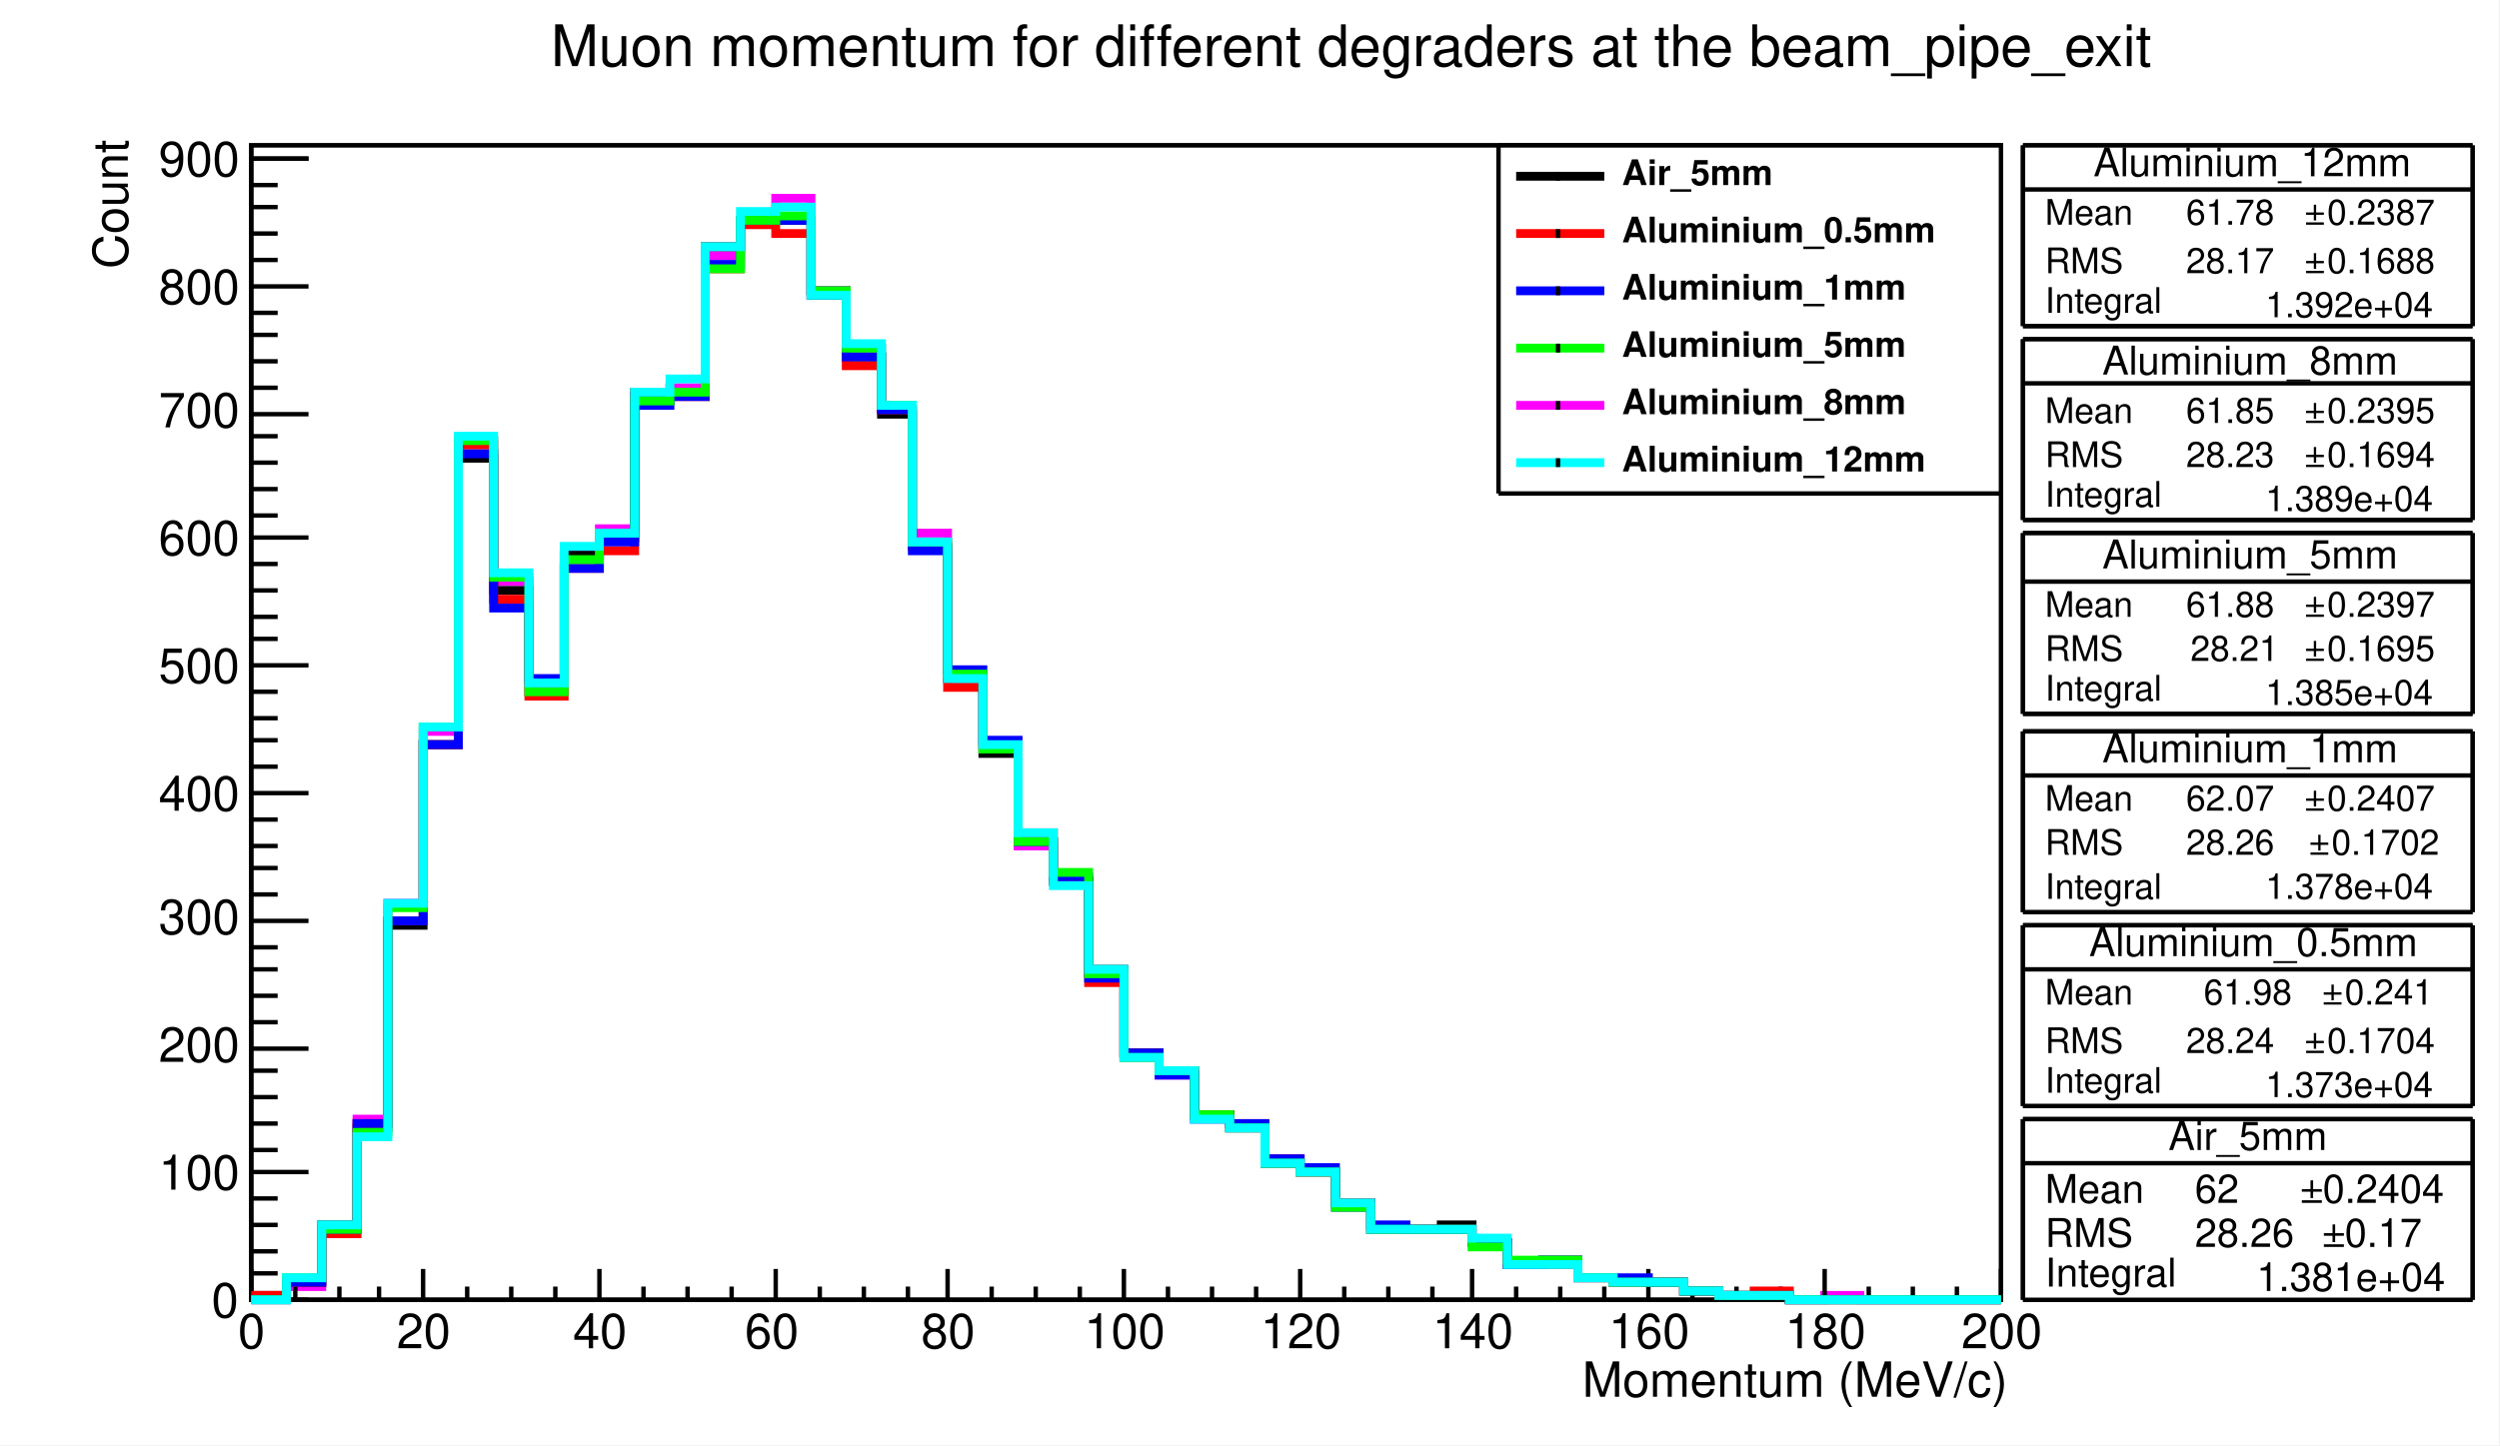
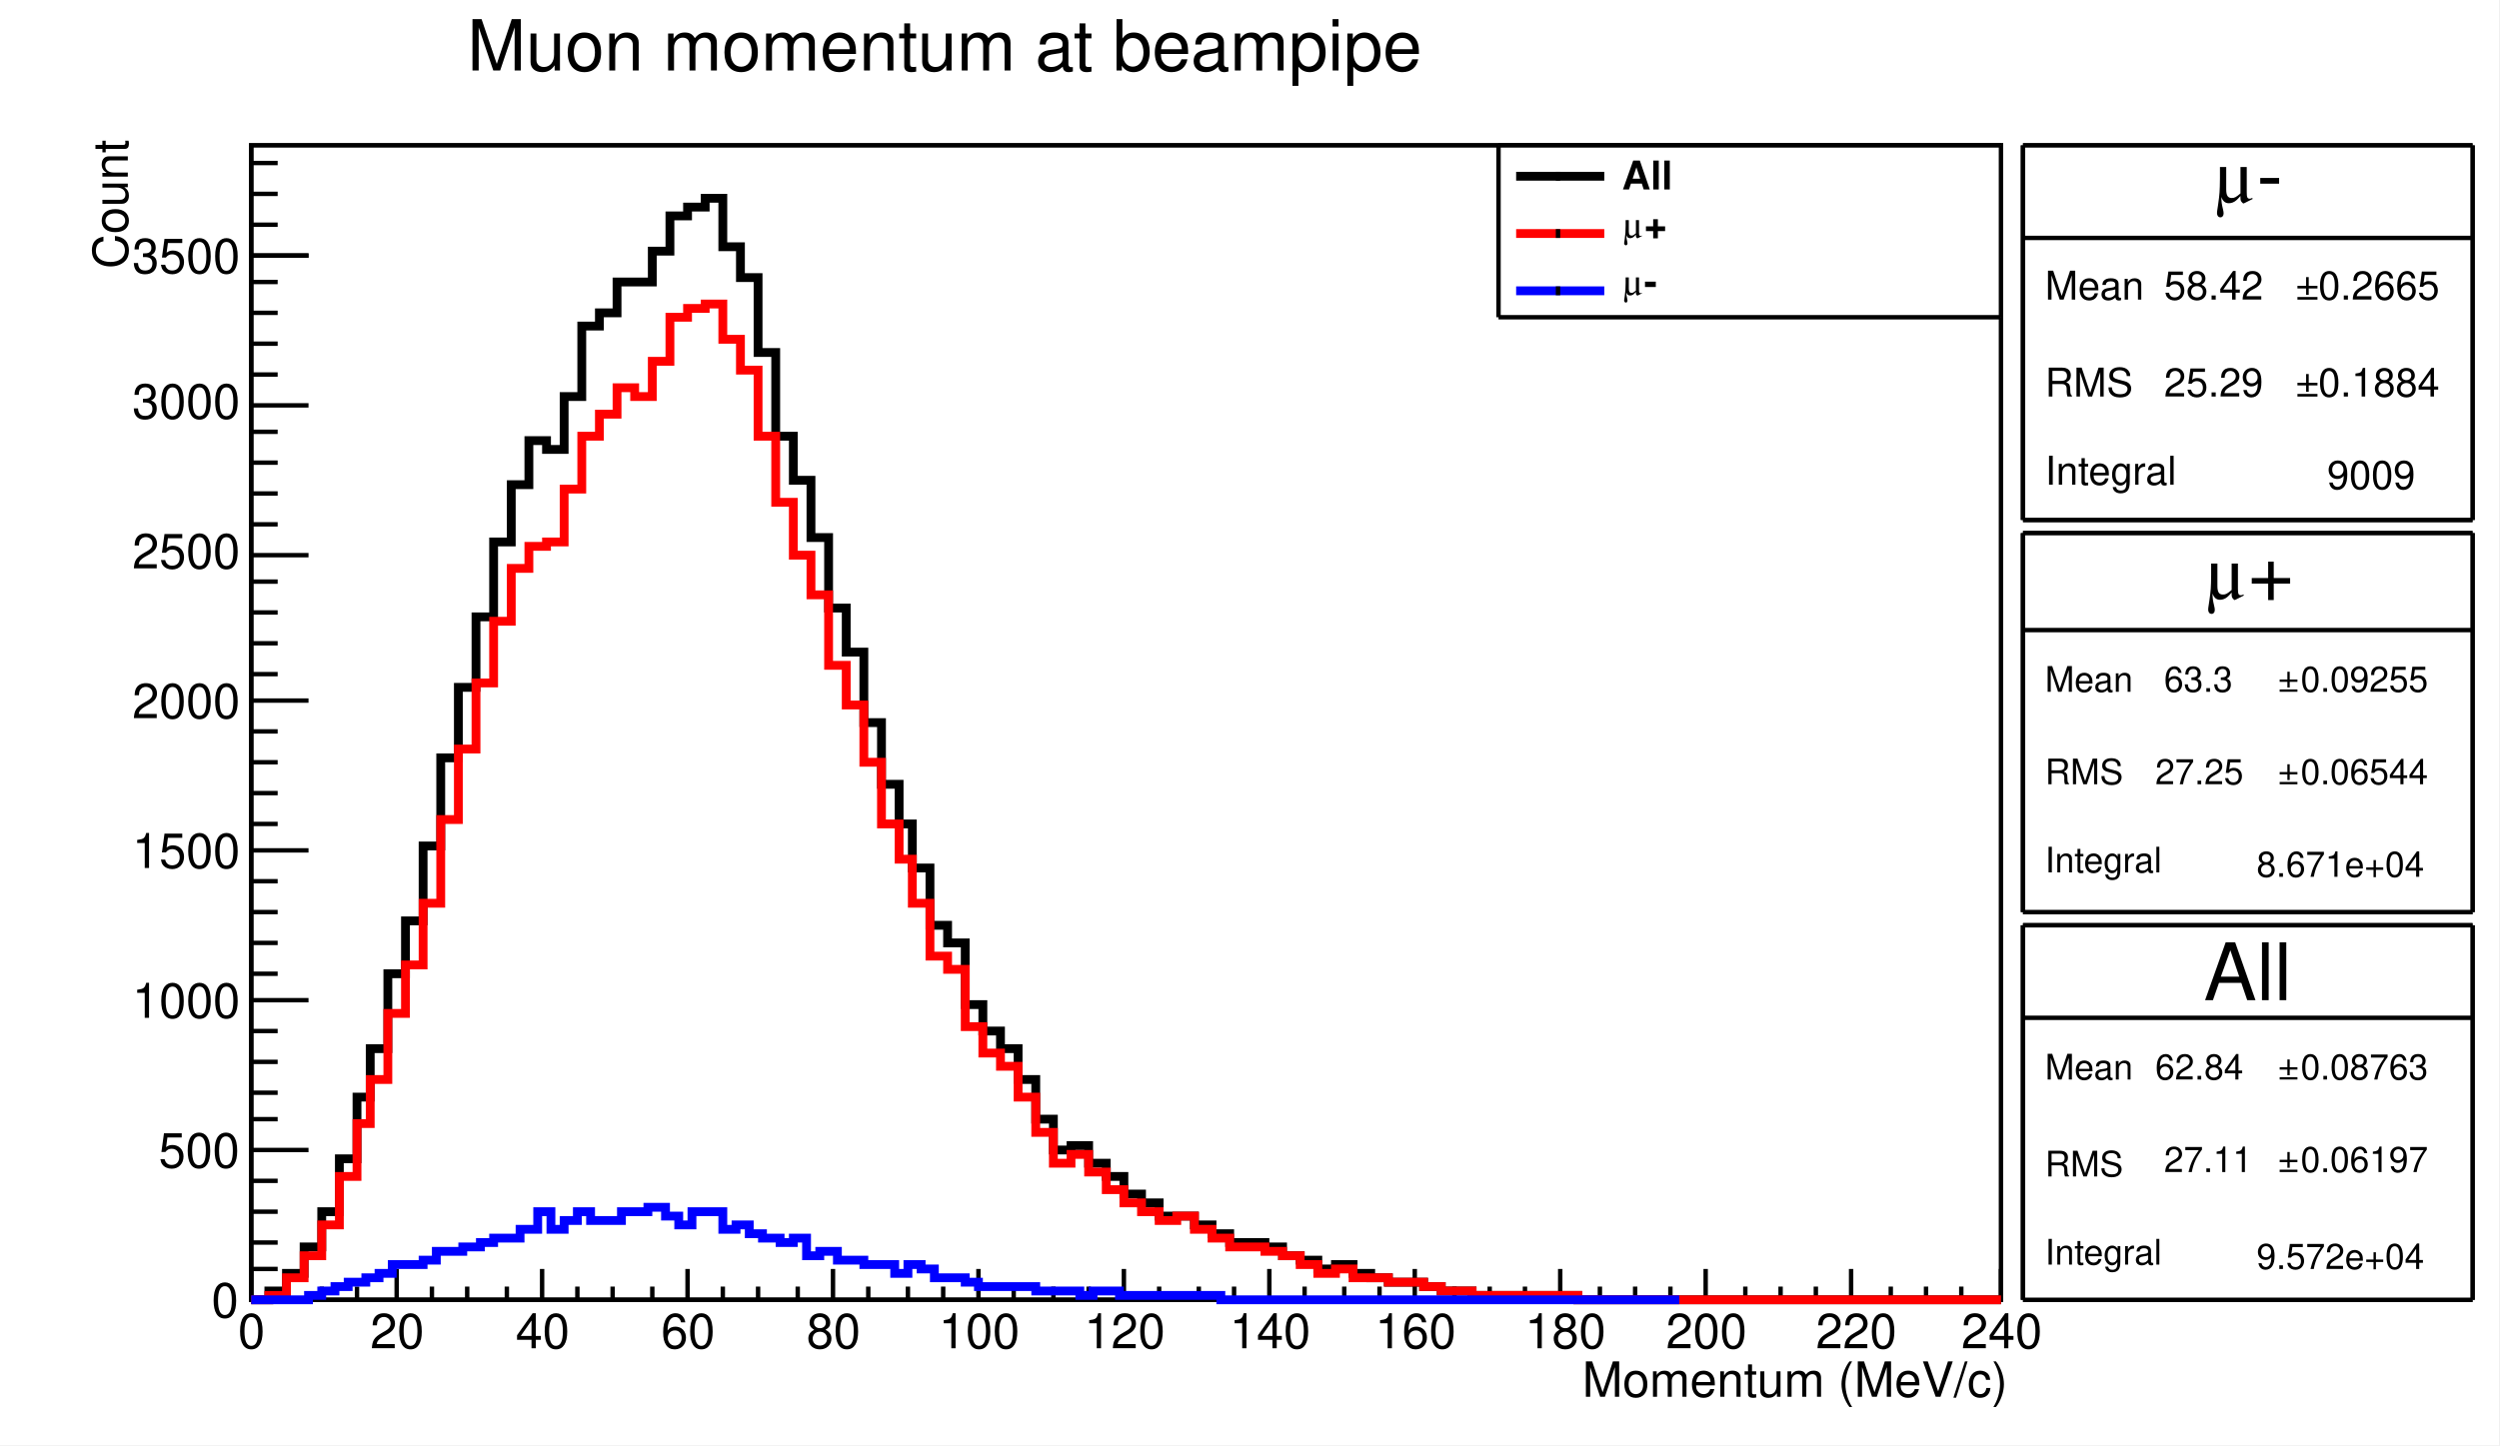
<svg xmlns="http://www.w3.org/2000/svg" width="567" height="328" viewBox="0 0 567 328">
  <defs>
</defs>
  <rect x="0" y="0" width="567" height="328" fill="white" />
  <rect x="57" y="33" width="397" height="262" fill="white" />
  <rect x="57" y="33" width="397" height="262" fill="none" stroke="black" />
  <rect x="57" y="33" width="397" height="262" fill="white" />
  <rect x="57" y="33" width="397" height="262" fill="none" stroke="black" />
-   <path d="M57,295h 8v -3h 8v -13h 8v -25h 7v -49h 8v -39h 8v -66h 8v 32h 8v 23h 8v -29h 8v -6h 8v -30h 8v -2h 8v -30h 8v -8h 8v -5h 8v 22h 8v 12h 8v 14h 7v 28h 8v 33h 8v 15h 8v 23h 8v 8h 8v 21h 8v 18h 8v 5h 8v 9h 8v 3h 8v 8h 8v 2h 8v 7h 8v 6h 23v 3h  8v 5h 16v 3h 8v 1h 16v 2h 8v 1h 16v 1h 8v -1h 8v 1h 32" fill="none" stroke="#ff00ff" stroke-width="2" />
-   <rect x="459" y="77" width="102" height="41" fill="white" />
-   <path d="M459,118h 102" fill="none" stroke="black" />
-   <path d="M561,118v -41" fill="none" stroke="black" />
-   <path d="M561,77h -102" fill="none" stroke="black" />
-   <path d="M459,77v 41" fill="none" stroke="black" />
-   <text x="477" y="85" fill="black" font-size="9" font-family="Helvetica">
- Aluminium_8mm
- </text>
-   <path d="M459,87h 102" fill="none" stroke="black" />
-   <text x="464" y="96" fill="black" font-size="8" font-family="Helvetica">
- Mean  
- </text>
-   <text x="528" y="96" fill="black" font-size="8" font-family="Helvetica">
-  0.2395
- </text>
-   <text x="523" y="96" fill="black" font-size="8" font-family="Times">
- ±
- </text>
-   <text x="496" y="96" fill="black" font-size="8" font-family="Helvetica">
-   61.85 
- </text>
-   <text x="464" y="106" fill="black" font-size="8" font-family="Helvetica">
- RMS   
- </text>
-   <text x="528" y="106" fill="black" font-size="8" font-family="Helvetica">
-  0.1694
- </text>
-   <text x="523" y="106" fill="black" font-size="8" font-family="Times">
- ±
- </text>
-   <text x="496" y="106" fill="black" font-size="8" font-family="Helvetica">
-   28.23 
- </text>
-   <text x="464" y="115" fill="black" font-size="8" font-family="Helvetica">
+   <path d="M57,295h 4v -2h 4v -4h 4v -6h 4v -8h 4v -12h 4v -14h 3v -11h 4v -17h 4v -12h 4v -17h 4v -20h 4v -16h 4v -16h 4v -17h 4v -13h 4v -10h 4v 2h 4v -12h 4v -16h 4v -3h 4v -7h 8v -7h 4v -8h 4v -2h 4v -2h 4v 11h 4v 7h 4v 17h 4v 19h 4v 10h 4v 13h 4v  16h 4v 10h 4v 16h 4v 14h 4v 9h 3v 10h 4v 13h 4v 4h 4v 14h 4v 6h 4v 4h 4v 7h 4v 9h 4v 7h 4v -1h 4v 4h 4v 3h 4v 4h 4v 2h 4v 3h 8v 2h 4v 2h 4v 2h 8v 1h 4v 2h 4v 1h 4v 2h 4v -1h 4v 2h 4v 1h 4v 1h 8v 1h 4v 1h 7v 1h 24v 1h 96" fill="none" stroke="black" stroke-width="2" />
+   <rect x="459" y="210" width="102" height="85" fill="white" />
+   <path d="M459,295h 102" fill="none" stroke="black" />
+   <path d="M561,295v -85" fill="none" stroke="black" />
+   <path d="M561,210h -102" fill="none" stroke="black" />
+   <path d="M459,210v 85" fill="none" stroke="black" />
+   <text x="500" y="227" fill="black" font-size="18" font-family="Helvetica">
+ All
+ </text>
+   <path d="M459,231h 102" fill="none" stroke="black" />
+   <text x="464" y="245" fill="black" font-size="8" font-family="Helvetica">
+ Mean  
+ </text>
+   <text x="522" y="245" fill="black" font-size="8" font-family="Helvetica">
+  0.08763
+ </text>
+   <text x="517" y="245" fill="black" font-size="8" font-family="Times">
+ ±
+ </text>
+   <text x="489" y="245" fill="black" font-size="8" font-family="Helvetica">
+   62.84 
+ </text>
+   <text x="464" y="267" fill="black" font-size="8" font-family="Helvetica">
+ RMS   
+ </text>
+   <text x="522" y="266" fill="black" font-size="8" font-family="Helvetica">
+  0.06197
+ </text>
+   <text x="517" y="266" fill="black" font-size="8" font-family="Times">
+ ±
+ </text>
+   <text x="491" y="266" fill="black" font-size="8" font-family="Helvetica">
+   27.11 
+ </text>
+   <text x="464" y="287" fill="black" font-size="8" font-family="Helvetica">
Integral 
</text>
-   <text x="514" y="116" fill="black" font-size="8" font-family="Helvetica">
-  1.389e+04
+   <text x="512" y="288" fill="black" font-size="8" font-family="Helvetica">
+  9.572e+04
</text>
  <path d="M57,295h 397" fill="none" stroke="black" />
  <text x="359" y="317" fill="black" font-size="11" font-family="Helvetica">
Momentum (MeV/c)
</text>
  <path d="M57,288v 7" fill="none" stroke="black" />
-   <path d="M67,292v 3" fill="none" stroke="black" />
-   <path d="M77,292v 3" fill="none" stroke="black" />
-   <path d="M86,292v 3" fill="none" stroke="black" />
-   <path d="M96,288v 7" fill="none" stroke="black" />
+   <path d="M65,292v 3" fill="none" stroke="black" />
+   <path d="M73,292v 3" fill="none" stroke="black" />
+   <path d="M81,292v 3" fill="none" stroke="black" />
+   <path d="M90,288v 7" fill="none" stroke="black" />
+   <path d="M98,292v 3" fill="none" stroke="black" />
  <path d="M106,292v 3" fill="none" stroke="black" />
-   <path d="M116,292v 3" fill="none" stroke="black" />
-   <path d="M126,292v 3" fill="none" stroke="black" />
-   <path d="M136,288v 7" fill="none" stroke="black" />
-   <path d="M146,292v 3" fill="none" stroke="black" />
-   <path d="M156,292v 3" fill="none" stroke="black" />
-   <path d="M166,292v 3" fill="none" stroke="black" />
-   <path d="M176,288v 7" fill="none" stroke="black" />
-   <path d="M186,292v 3" fill="none" stroke="black" />
-   <path d="M196,292v 3" fill="none" stroke="black" />
+   <path d="M115,292v 3" fill="none" stroke="black" />
+   <path d="M123,288v 7" fill="none" stroke="black" />
+   <path d="M131,292v 3" fill="none" stroke="black" />
+   <path d="M139,292v 3" fill="none" stroke="black" />
+   <path d="M148,292v 3" fill="none" stroke="black" />
+   <path d="M156,288v 7" fill="none" stroke="black" />
+   <path d="M164,292v 3" fill="none" stroke="black" />
+   <path d="M172,292v 3" fill="none" stroke="black" />
+   <path d="M181,292v 3" fill="none" stroke="black" />
+   <path d="M189,288v 7" fill="none" stroke="black" />
+   <path d="M197,292v 3" fill="none" stroke="black" />
  <path d="M206,292v 3" fill="none" stroke="black" />
-   <path d="M215,288v 7" fill="none" stroke="black" />
-   <path d="M225,292v 3" fill="none" stroke="black" />
-   <path d="M235,292v 3" fill="none" stroke="black" />
-   <path d="M245,292v 3" fill="none" stroke="black" />
+   <path d="M214,292v 3" fill="none" stroke="black" />
+   <path d="M222,288v 7" fill="none" stroke="black" />
+   <path d="M230,292v 3" fill="none" stroke="black" />
+   <path d="M239,292v 3" fill="none" stroke="black" />
+   <path d="M247,292v 3" fill="none" stroke="black" />
  <path d="M255,288v 7" fill="none" stroke="black" />
-   <path d="M265,292v 3" fill="none" stroke="black" />
-   <path d="M275,292v 3" fill="none" stroke="black" />
-   <path d="M285,292v 3" fill="none" stroke="black" />
-   <path d="M295,288v 7" fill="none" stroke="black" />
+   <path d="M263,292v 3" fill="none" stroke="black" />
+   <path d="M272,292v 3" fill="none" stroke="black" />
+   <path d="M280,292v 3" fill="none" stroke="black" />
+   <path d="M288,288v 7" fill="none" stroke="black" />
+   <path d="M296,292v 3" fill="none" stroke="black" />
  <path d="M305,292v 3" fill="none" stroke="black" />
-   <path d="M315,292v 3" fill="none" stroke="black" />
-   <path d="M325,292v 3" fill="none" stroke="black" />
-   <path d="M334,288v 7" fill="none" stroke="black" />
-   <path d="M344,292v 3" fill="none" stroke="black" />
-   <path d="M354,292v 3" fill="none" stroke="black" />
-   <path d="M364,292v 3" fill="none" stroke="black" />
-   <path d="M374,288v 7" fill="none" stroke="black" />
-   <path d="M384,292v 3" fill="none" stroke="black" />
-   <path d="M394,292v 3" fill="none" stroke="black" />
+   <path d="M313,292v 3" fill="none" stroke="black" />
+   <path d="M321,288v 7" fill="none" stroke="black" />
+   <path d="M330,292v 3" fill="none" stroke="black" />
+   <path d="M338,292v 3" fill="none" stroke="black" />
+   <path d="M346,292v 3" fill="none" stroke="black" />
+   <path d="M354,288v 7" fill="none" stroke="black" />
+   <path d="M363,292v 3" fill="none" stroke="black" />
+   <path d="M371,292v 3" fill="none" stroke="black" />
+   <path d="M379,292v 3" fill="none" stroke="black" />
+   <path d="M387,288v 7" fill="none" stroke="black" />
+   <path d="M396,292v 3" fill="none" stroke="black" />
  <path d="M404,292v 3" fill="none" stroke="black" />
-   <path d="M414,288v 7" fill="none" stroke="black" />
-   <path d="M424,292v 3" fill="none" stroke="black" />
-   <path d="M434,292v 3" fill="none" stroke="black" />
-   <path d="M444,292v 3" fill="none" stroke="black" />
+   <path d="M412,292v 3" fill="none" stroke="black" />
+   <path d="M420,288v 7" fill="none" stroke="black" />
+   <path d="M429,292v 3" fill="none" stroke="black" />
+   <path d="M437,292v 3" fill="none" stroke="black" />
+   <path d="M445,292v 3" fill="none" stroke="black" />
  <path d="M454,288v 7" fill="none" stroke="black" />
  <text x="54" y="306" fill="black" font-size="11" font-family="Helvetica">
0
</text>
-   <text x="90" y="306" fill="black" font-size="11" font-family="Helvetica">
+   <text x="84" y="306" fill="black" font-size="11" font-family="Helvetica">
20
</text>
-   <text x="130" y="306" fill="black" font-size="11" font-family="Helvetica">
+   <text x="117" y="306" fill="black" font-size="11" font-family="Helvetica">
40
</text>
-   <text x="169" y="306" fill="black" font-size="11" font-family="Helvetica">
+   <text x="150" y="306" fill="black" font-size="11" font-family="Helvetica">
60
</text>
-   <text x="209" y="306" fill="black" font-size="11" font-family="Helvetica">
+   <text x="183" y="306" fill="black" font-size="11" font-family="Helvetica">
80
</text>
+   <text x="213" y="306" fill="black" font-size="11" font-family="Helvetica">
+ 100
+ </text>
  <text x="246" y="306" fill="black" font-size="11" font-family="Helvetica">
- 100
- </text>
-   <text x="286" y="306" fill="black" font-size="11" font-family="Helvetica">
120
</text>
-   <text x="325" y="306" fill="black" font-size="11" font-family="Helvetica">
+   <text x="279" y="306" fill="black" font-size="11" font-family="Helvetica">
140
</text>
-   <text x="365" y="306" fill="black" font-size="11" font-family="Helvetica">
+   <text x="312" y="306" fill="black" font-size="11" font-family="Helvetica">
160
</text>
-   <text x="405" y="306" fill="black" font-size="11" font-family="Helvetica">
+   <text x="346" y="306" fill="black" font-size="11" font-family="Helvetica">
180
</text>
+   <text x="378" y="306" fill="black" font-size="11" font-family="Helvetica">
+ 200
+ </text>
+   <text x="412" y="306" fill="black" font-size="11" font-family="Helvetica">
+ 220
+ </text>
  <text x="445" y="306" fill="black" font-size="11" font-family="Helvetica">
- 200
+ 240
</text>
  <path d="M57,295v -262" fill="none" stroke="black" />
  <g transform="rotate(-90,29,61)">
    <text x="29" y="61" fill="black" font-size="11" font-family="Helvetica">
Count
</text>
  </g>
  <path d="M70,295h -13" fill="none" stroke="black" />
-   <path d="M63,289h -6" fill="none" stroke="black" />
-   <path d="M63,284h -6" fill="none" stroke="black" />
-   <path d="M63,278h -6" fill="none" stroke="black" />
-   <path d="M63,272h -6" fill="none" stroke="black" />
-   <path d="M70,266h -13" fill="none" stroke="black" />
-   <path d="M63,261h -6" fill="none" stroke="black" />
-   <path d="M63,255h -6" fill="none" stroke="black" />
-   <path d="M63,249h -6" fill="none" stroke="black" />
-   <path d="M63,243h -6" fill="none" stroke="black" />
-   <path d="M70,238h -13" fill="none" stroke="black" />
-   <path d="M63,232h -6" fill="none" stroke="black" />
-   <path d="M63,226h -6" fill="none" stroke="black" />
-   <path d="M63,220h -6" fill="none" stroke="black" />
-   <path d="M63,215h -6" fill="none" stroke="black" />
-   <path d="M70,209h -13" fill="none" stroke="black" />
-   <path d="M63,203h -6" fill="none" stroke="black" />
-   <path d="M63,197h -6" fill="none" stroke="black" />
-   <path d="M63,192h -6" fill="none" stroke="black" />
-   <path d="M63,186h -6" fill="none" stroke="black" />
-   <path d="M70,180h -13" fill="none" stroke="black" />
-   <path d="M63,174h -6" fill="none" stroke="black" />
-   <path d="M63,168h -6" fill="none" stroke="black" />
-   <path d="M63,163h -6" fill="none" stroke="black" />
-   <path d="M63,157h -6" fill="none" stroke="black" />
-   <path d="M70,151h -13" fill="none" stroke="black" />
-   <path d="M63,145h -6" fill="none" stroke="black" />
-   <path d="M63,140h -6" fill="none" stroke="black" />
-   <path d="M63,134h -6" fill="none" stroke="black" />
-   <path d="M63,128h -6" fill="none" stroke="black" />
-   <path d="M70,122h -13" fill="none" stroke="black" />
-   <path d="M63,117h -6" fill="none" stroke="black" />
-   <path d="M63,111h -6" fill="none" stroke="black" />
+   <path d="M63,288h -6" fill="none" stroke="black" />
+   <path d="M63,282h -6" fill="none" stroke="black" />
+   <path d="M63,275h -6" fill="none" stroke="black" />
+   <path d="M63,268h -6" fill="none" stroke="black" />
+   <path d="M70,261h -13" fill="none" stroke="black" />
+   <path d="M63,254h -6" fill="none" stroke="black" />
+   <path d="M63,248h -6" fill="none" stroke="black" />
+   <path d="M63,241h -6" fill="none" stroke="black" />
+   <path d="M63,234h -6" fill="none" stroke="black" />
+   <path d="M70,227h -13" fill="none" stroke="black" />
+   <path d="M63,221h -6" fill="none" stroke="black" />
+   <path d="M63,214h -6" fill="none" stroke="black" />
+   <path d="M63,207h -6" fill="none" stroke="black" />
+   <path d="M63,200h -6" fill="none" stroke="black" />
+   <path d="M70,193h -13" fill="none" stroke="black" />
+   <path d="M63,187h -6" fill="none" stroke="black" />
+   <path d="M63,180h -6" fill="none" stroke="black" />
+   <path d="M63,173h -6" fill="none" stroke="black" />
+   <path d="M63,166h -6" fill="none" stroke="black" />
+   <path d="M70,159h -13" fill="none" stroke="black" />
+   <path d="M63,153h -6" fill="none" stroke="black" />
+   <path d="M63,146h -6" fill="none" stroke="black" />
+   <path d="M63,139h -6" fill="none" stroke="black" />
+   <path d="M63,132h -6" fill="none" stroke="black" />
+   <path d="M70,126h -13" fill="none" stroke="black" />
+   <path d="M63,119h -6" fill="none" stroke="black" />
+   <path d="M63,112h -6" fill="none" stroke="black" />
  <path d="M63,105h -6" fill="none" stroke="black" />
-   <path d="M63,99h -6" fill="none" stroke="black" />
-   <path d="M70,94h -13" fill="none" stroke="black" />
-   <path d="M63,88h -6" fill="none" stroke="black" />
-   <path d="M63,82h -6" fill="none" stroke="black" />
-   <path d="M63,76h -6" fill="none" stroke="black" />
+   <path d="M63,98h -6" fill="none" stroke="black" />
+   <path d="M70,92h -13" fill="none" stroke="black" />
+   <path d="M63,85h -6" fill="none" stroke="black" />
+   <path d="M63,78h -6" fill="none" stroke="black" />
  <path d="M63,71h -6" fill="none" stroke="black" />
-   <path d="M70,65h -13" fill="none" stroke="black" />
-   <path d="M63,59h -6" fill="none" stroke="black" />
-   <path d="M63,53h -6" fill="none" stroke="black" />
-   <path d="M63,47h -6" fill="none" stroke="black" />
-   <path d="M63,42h -6" fill="none" stroke="black" />
-   <path d="M70,36h -13" fill="none" stroke="black" />
-   <path d="M70,36h -13" fill="none" stroke="black" />
+   <path d="M63,64h -6" fill="none" stroke="black" />
+   <path d="M70,58h -13" fill="none" stroke="black" />
+   <path d="M70,58h -13" fill="none" stroke="black" />
+   <path d="M63,51h -6" fill="none" stroke="black" />
+   <path d="M63,44h -6" fill="none" stroke="black" />
+   <path d="M63,37h -6" fill="none" stroke="black" />
  <text x="48" y="299" fill="black" font-size="11" font-family="Helvetica">
0
</text>
-   <text x="36" y="270" fill="black" font-size="11" font-family="Helvetica">
- 100
- </text>
-   <text x="36" y="241" fill="black" font-size="11" font-family="Helvetica">
- 200
- </text>
-   <text x="36" y="212" fill="black" font-size="11" font-family="Helvetica">
- 300
- </text>
-   <text x="36" y="184" fill="black" font-size="11" font-family="Helvetica">
- 400
- </text>
-   <text x="36" y="155" fill="black" font-size="11" font-family="Helvetica">
+   <text x="36" y="265" fill="black" font-size="11" font-family="Helvetica">
500
</text>
-   <text x="36" y="126" fill="black" font-size="11" font-family="Helvetica">
- 600
- </text>
-   <text x="36" y="97" fill="black" font-size="11" font-family="Helvetica">
- 700
- </text>
-   <text x="36" y="69" fill="black" font-size="11" font-family="Helvetica">
- 800
- </text>
-   <text x="36" y="40" fill="black" font-size="11" font-family="Helvetica">
- 900
- </text>
-   <rect x="459" y="77" width="102" height="41" fill="white" />
+   <text x="30" y="231" fill="black" font-size="11" font-family="Helvetica">
+ 1000
+ </text>
+   <text x="30" y="197" fill="black" font-size="11" font-family="Helvetica">
+ 1500
+ </text>
+   <text x="30" y="163" fill="black" font-size="11" font-family="Helvetica">
+ 2000
+ </text>
+   <text x="30" y="129" fill="black" font-size="11" font-family="Helvetica">
+ 2500
+ </text>
+   <text x="30" y="95" fill="black" font-size="11" font-family="Helvetica">
+ 3000
+ </text>
+   <text x="30" y="62" fill="black" font-size="11" font-family="Helvetica">
+ 3500
+ </text>
+   <rect x="459" y="210" width="102" height="85" fill="white" />
+   <path d="M459,295h 102" fill="none" stroke="black" />
+   <path d="M561,295v -85" fill="none" stroke="black" />
+   <path d="M561,210h -102" fill="none" stroke="black" />
+   <path d="M459,210v 85" fill="none" stroke="black" />
+   <text x="500" y="227" fill="black" font-size="18" font-family="Helvetica">
+ All
+ </text>
+   <path d="M459,231h 102" fill="none" stroke="black" />
+   <text x="464" y="245" fill="black" font-size="8" font-family="Helvetica">
+ Mean  
+ </text>
+   <text x="522" y="245" fill="black" font-size="8" font-family="Helvetica">
+  0.08763
+ </text>
+   <text x="517" y="245" fill="black" font-size="8" font-family="Times">
+ ±
+ </text>
+   <text x="489" y="245" fill="black" font-size="8" font-family="Helvetica">
+   62.84 
+ </text>
+   <text x="464" y="267" fill="black" font-size="8" font-family="Helvetica">
+ RMS   
+ </text>
+   <text x="522" y="266" fill="black" font-size="8" font-family="Helvetica">
+  0.06197
+ </text>
+   <text x="517" y="266" fill="black" font-size="8" font-family="Times">
+ ±
+ </text>
+   <text x="491" y="266" fill="black" font-size="8" font-family="Helvetica">
+   27.11 
+ </text>
+   <text x="464" y="287" fill="black" font-size="8" font-family="Helvetica">
+ Integral 
+ </text>
+   <text x="512" y="288" fill="black" font-size="8" font-family="Helvetica">
+  9.572e+04
+ </text>
+   <text x="106" y="16" fill="black" font-size="16" font-family="Helvetica">
+ Muon momentum at beampipe
+ </text>
+   <path d="M57,295h 4v -1h 4v -4h 4v -5h 4v -7h 4v -11h 4v -12h 3v -10h 4v -15h 4v -11h 4v -14h 4v -19h 4v -16h 4v -15h 4v -14h 4v -12h 4v -5h 4v -1h 4v -12h 4v -12h 4v -5h 4v -6h 4v 2h 4v -8h 4v -10h 4v -2h 4v -1h 4v 8h 4v 7h 4v 15h 4v 15h 4v 12h 4v  9h 4v 16h 4v 9h 4v 13h 4v 14h 4v 8h 3v 10h 4v 12h 4v 3h 4v 13h 4v 6h 4v 3h 4v 7h 4v 8h 4v 7h 4v -2h 4v 4h 4v 4h 4v 3h 4v 2h 4v 2h 4v -1h 4v 3h 4v 2h 4v 2h 8v 1h 4v 1h 4v 2h 4v 2h 4v -1h 4v 2h 8v 1h 8v 1h 4v 1h 7v 1h 24v 1h 96" fill="none" stroke="#ff0000" stroke-width="2" />
+   <rect x="459" y="121" width="102" height="86" fill="white" />
+   <path d="M459,207h 102" fill="none" stroke="black" />
+   <path d="M561,207v -86" fill="none" stroke="black" />
+   <path d="M561,121h -102" fill="none" stroke="black" />
+   <path d="M459,121v 86" fill="none" stroke="black" />
+   <text x="510" y="136" fill="black" font-size="18" font-family="Helvetica">
+ +
+ </text>
+   <text x="500" y="136" fill="black" font-size="18" font-family="Times">
+ μ
+ </text>
+   <path d="M459,143h 102" fill="none" stroke="black" />
+   <text x="464" y="157" fill="black" font-size="8" font-family="Helvetica">
+ Mean  
+ </text>
+   <text x="522" y="157" fill="black" font-size="8" font-family="Helvetica">
+  0.09255
+ </text>
+   <text x="517" y="157" fill="black" font-size="8" font-family="Times">
+ ±
+ </text>
+   <text x="491" y="157" fill="black" font-size="8" font-family="Helvetica">
+    63.3 
+ </text>
+   <text x="464" y="178" fill="black" font-size="8" font-family="Helvetica">
+ RMS   
+ </text>
+   <text x="522" y="178" fill="black" font-size="8" font-family="Helvetica">
+  0.06544
+ </text>
+   <text x="517" y="178" fill="black" font-size="8" font-family="Times">
+ ±
+ </text>
+   <text x="489" y="178" fill="black" font-size="8" font-family="Helvetica">
+   27.25 
+ </text>
+   <text x="464" y="198" fill="black" font-size="8" font-family="Helvetica">
+ Integral 
+ </text>
+   <text x="512" y="199" fill="black" font-size="8" font-family="Helvetica">
+  8.671e+04
+ </text>
+   <rect x="459" y="121" width="102" height="86" fill="white" />
+   <path d="M459,207h 102" fill="none" stroke="black" />
+   <path d="M561,207v -86" fill="none" stroke="black" />
+   <path d="M561,121h -102" fill="none" stroke="black" />
+   <path d="M459,121v 86" fill="none" stroke="black" />
+   <text x="510" y="136" fill="black" font-size="18" font-family="Helvetica">
+ +
+ </text>
+   <text x="500" y="136" fill="black" font-size="18" font-family="Times">
+ μ
+ </text>
+   <path d="M459,143h 102" fill="none" stroke="black" />
+   <text x="464" y="157" fill="black" font-size="8" font-family="Helvetica">
+ Mean  
+ </text>
+   <text x="522" y="157" fill="black" font-size="8" font-family="Helvetica">
+  0.09255
+ </text>
+   <text x="517" y="157" fill="black" font-size="8" font-family="Times">
+ ±
+ </text>
+   <text x="491" y="157" fill="black" font-size="8" font-family="Helvetica">
+    63.3 
+ </text>
+   <text x="464" y="178" fill="black" font-size="8" font-family="Helvetica">
+ RMS   
+ </text>
+   <text x="522" y="178" fill="black" font-size="8" font-family="Helvetica">
+  0.06544
+ </text>
+   <text x="517" y="178" fill="black" font-size="8" font-family="Times">
+ ±
+ </text>
+   <text x="489" y="178" fill="black" font-size="8" font-family="Helvetica">
+   27.25 
+ </text>
+   <text x="464" y="198" fill="black" font-size="8" font-family="Helvetica">
+ Integral 
+ </text>
+   <text x="512" y="199" fill="black" font-size="8" font-family="Helvetica">
+  8.671e+04
+ </text>
+   <path d="M57,295h 13v -1h 3v -1h 3v -1h 3v -1h 4v -1h 3v -1h 3v -2h 7v -1h 3v -2h 6v -1h 4v -1h 3v -1h 6v -2h 4v -4h 3v 4h 3v -2h 3v -2h 3v 2h 7v -2h 6v -1h 4v 2h 3v 2h 3v -3h 7v 4h 3v -1h 3v 2h 3v 1h 4v 1h 3v -1h 3v 4h 3v -1h 4v 2h 6v 1h 7v 2h 3v  -2h 3v 1h 3v 2h 7v 1h 3v 1h 13v 1h 10v 1h 3v -1h 6v 1h 23v 1h 104" fill="none" stroke="#0000ff" stroke-width="2" />
+   <rect x="459" y="33" width="102" height="85" fill="white" />
  <path d="M459,118h 102" fill="none" stroke="black" />
-   <path d="M561,118v -41" fill="none" stroke="black" />
-   <path d="M561,77h -102" fill="none" stroke="black" />
-   <path d="M459,77v 41" fill="none" stroke="black" />
-   <text x="477" y="85" fill="black" font-size="9" font-family="Helvetica">
- Aluminium_8mm
- </text>
-   <path d="M459,87h 102" fill="none" stroke="black" />
-   <text x="464" y="96" fill="black" font-size="8" font-family="Helvetica">
- Mean  
- </text>
-   <text x="528" y="96" fill="black" font-size="8" font-family="Helvetica">
-  0.2395
- </text>
-   <text x="523" y="96" fill="black" font-size="8" font-family="Times">
- ±
- </text>
-   <text x="496" y="96" fill="black" font-size="8" font-family="Helvetica">
-   61.85 
- </text>
-   <text x="464" y="106" fill="black" font-size="8" font-family="Helvetica">
- RMS   
- </text>
-   <text x="528" y="106" fill="black" font-size="8" font-family="Helvetica">
-  0.1694
- </text>
-   <text x="523" y="106" fill="black" font-size="8" font-family="Times">
- ±
- </text>
-   <text x="496" y="106" fill="black" font-size="8" font-family="Helvetica">
-   28.23 
- </text>
-   <text x="464" y="115" fill="black" font-size="8" font-family="Helvetica">
+   <path d="M561,118v -85" fill="none" stroke="black" />
+   <path d="M561,33h -102" fill="none" stroke="black" />
+   <path d="M459,33v 85" fill="none" stroke="black" />
+   <text x="512" y="46" fill="black" font-size="18" font-family="Helvetica">
+ -
+ </text>
+   <text x="502" y="46" fill="black" font-size="18" font-family="Times">
+ μ
+ </text>
+   <path d="M459,54h 102" fill="none" stroke="black" />
+   <text x="464" y="70" fill="black" font-size="14" font-family="Helvetica">
+ Entries 
+ </text>
+   <text x="521" y="70" fill="black" font-size="14" font-family="Helvetica">
+  9009
+ </text>
+   <text x="464" y="91" fill="black" font-size="14" font-family="Helvetica">
+ Mean  
+ </text>
+   <text x="514" y="91" fill="black" font-size="14" font-family="Helvetica">
+   58.42
+ </text>
+   <text x="464" y="113" fill="black" font-size="14" font-family="Helvetica">
+ RMS   
+ </text>
+   <text x="514" y="113" fill="black" font-size="14" font-family="Helvetica">
+   25.29
+ </text>
+   <rect x="459" y="33" width="102" height="85" fill="white" />
+   <path d="M459,118h 102" fill="none" stroke="black" />
+   <path d="M561,118v -85" fill="none" stroke="black" />
+   <path d="M561,33h -102" fill="none" stroke="black" />
+   <path d="M459,33v 85" fill="none" stroke="black" />
+   <text x="512" y="46" fill="black" font-size="18" font-family="Helvetica">
+ -
+ </text>
+   <text x="502" y="46" fill="black" font-size="18" font-family="Times">
+ μ
+ </text>
+   <path d="M459,54h 102" fill="none" stroke="black" />
+   <text x="464" y="68" fill="black" font-size="9" font-family="Helvetica">
+ Mean  
+ </text>
+   <text x="526" y="68" fill="black" font-size="9" font-family="Helvetica">
+  0.2665
+ </text>
+   <text x="521" y="68" fill="black" font-size="9" font-family="Times">
+ ±
+ </text>
+   <text x="491" y="68" fill="black" font-size="9" font-family="Helvetica">
+   58.42 
+ </text>
+   <text x="464" y="90" fill="black" font-size="9" font-family="Helvetica">
+ RMS   
+ </text>
+   <text x="526" y="90" fill="black" font-size="9" font-family="Helvetica">
+  0.1884
+ </text>
+   <text x="521" y="90" fill="black" font-size="9" font-family="Times">
+ ±
+ </text>
+   <text x="491" y="90" fill="black" font-size="9" font-family="Helvetica">
+   25.29 
+ </text>
+   <text x="464" y="110" fill="black" font-size="9" font-family="Helvetica">
Integral 
</text>
-   <text x="514" y="116" fill="black" font-size="8" font-family="Helvetica">
-  1.389e+04
- </text>
-   <path d="M57,294h 8v -3h 8v -13h 8v -22h 7v -46h 8v -41h 8v -65h 8v 30h 8v 23h 8v -31h 8v -4h 8v -33h 16v -33h 8v -6h 16v 17h 8v 14h 8v 13h 7v 30h 8v 30h 8v 17h 8v 20h 8v 9h 8v 20h 8v 19h 8v 4h 8v 10h 8v 3h 8v 8h 8v 2h 8v 7h 8v 6h 16v -1h 7v 4h 8v 5h  8v -1h 8v 4h 8v 1h 16v 2h 8v 1h 16v 1h 48" fill="none" stroke="black" stroke-width="2" />
-   <rect x="459" y="254" width="102" height="41" fill="white" />
-   <path d="M459,295h 102" fill="none" stroke="black" />
-   <path d="M561,295v -41" fill="none" stroke="black" />
-   <path d="M561,254h -102" fill="none" stroke="black" />
-   <path d="M459,254v 41" fill="none" stroke="black" />
-   <text x="492" y="261" fill="black" font-size="9" font-family="Helvetica">
- Air_5mm
- </text>
-   <path d="M459,264h 102" fill="none" stroke="black" />
-   <text x="464" y="273" fill="black" font-size="9" font-family="Helvetica">
- Mean  
- </text>
-   <text x="527" y="273" fill="black" font-size="9" font-family="Helvetica">
-  0.2404
- </text>
-   <text x="522" y="273" fill="black" font-size="9" font-family="Times">
- ±
- </text>
-   <text x="498" y="273" fill="black" font-size="9" font-family="Helvetica">
-      62 
- </text>
-   <text x="464" y="283" fill="black" font-size="9" font-family="Helvetica">
- RMS   
- </text>
-   <text x="532" y="283" fill="black" font-size="9" font-family="Helvetica">
-    0.17
- </text>
-   <text x="527" y="283" fill="black" font-size="9" font-family="Times">
- ±
- </text>
-   <text x="498" y="283" fill="black" font-size="9" font-family="Helvetica">
-   28.26 
- </text>
-   <text x="464" y="292" fill="black" font-size="9" font-family="Helvetica">
- Integral 
- </text>
-   <text x="512" y="293" fill="black" font-size="9" font-family="Helvetica">
-  1.381e+04
- </text>
-   <rect x="459" y="254" width="102" height="41" fill="white" />
-   <path d="M459,295h 102" fill="none" stroke="black" />
-   <path d="M561,295v -41" fill="none" stroke="black" />
-   <path d="M561,254h -102" fill="none" stroke="black" />
-   <path d="M459,254v 41" fill="none" stroke="black" />
-   <text x="492" y="261" fill="black" font-size="9" font-family="Helvetica">
- Air_5mm
- </text>
-   <path d="M459,264h 102" fill="none" stroke="black" />
-   <text x="464" y="273" fill="black" font-size="9" font-family="Helvetica">
- Mean  
- </text>
-   <text x="527" y="273" fill="black" font-size="9" font-family="Helvetica">
-  0.2404
- </text>
-   <text x="522" y="273" fill="black" font-size="9" font-family="Times">
- ±
- </text>
-   <text x="498" y="273" fill="black" font-size="9" font-family="Helvetica">
-      62 
- </text>
-   <text x="464" y="283" fill="black" font-size="9" font-family="Helvetica">
- RMS   
- </text>
-   <text x="532" y="283" fill="black" font-size="9" font-family="Helvetica">
-    0.17
- </text>
-   <text x="527" y="283" fill="black" font-size="9" font-family="Times">
- ±
- </text>
-   <text x="498" y="283" fill="black" font-size="9" font-family="Helvetica">
-   28.26 
- </text>
-   <text x="464" y="292" fill="black" font-size="9" font-family="Helvetica">
- Integral 
- </text>
-   <text x="512" y="293" fill="black" font-size="9" font-family="Helvetica">
-  1.381e+04
- </text>
-   <text x="125" y="15" fill="black" font-size="13" font-family="Helvetica">
- Muon momentum for different degraders at the beam_pipe_exit
- </text>
-   <path d="M57,294h 8v -3h 8v -11h 8v -25h 7v -46h 8v -40h 8v -68h 8v 35h 8v 22h 8v -29h 8v -4h 8v -34h 8v -1h 8v -29h 8v -10h 8v 2h 8v 13h 8v 17h 8v 10h 7v 31h 8v 32h 8v 13h 8v 20h 8v 11h 8v 23h 8v 17h 8v 3h 8v 10h 8v 2h 8v 8h 8v 3h 8v 7h 8v 6h 23v 3h  8v 5h 16v 3h 8v 1h 16v 2h 8v 1h 8v -1h 8v 2h 48" fill="none" stroke="#ff0000" stroke-width="2" />
-   <rect x="459" y="210" width="102" height="41" fill="white" />
-   <path d="M459,251h 102" fill="none" stroke="black" />
-   <path d="M561,251v -41" fill="none" stroke="black" />
-   <path d="M561,210h -102" fill="none" stroke="black" />
-   <path d="M459,210v 41" fill="none" stroke="black" />
-   <text x="474" y="217" fill="black" font-size="9" font-family="Helvetica">
- Aluminium_0.5mm
- </text>
-   <path d="M459,220h 102" fill="none" stroke="black" />
-   <text x="464" y="228" fill="black" font-size="8" font-family="Helvetica">
- Mean  
- </text>
-   <text x="532" y="228" fill="black" font-size="8" font-family="Helvetica">
-   0.241
- </text>
-   <text x="527" y="228" fill="black" font-size="8" font-family="Times">
- ±
- </text>
-   <text x="500" y="228" fill="black" font-size="8" font-family="Helvetica">
-   61.98 
- </text>
-   <text x="464" y="239" fill="black" font-size="8" font-family="Helvetica">
- RMS   
- </text>
-   <text x="528" y="239" fill="black" font-size="8" font-family="Helvetica">
-  0.1704
- </text>
-   <text x="523" y="239" fill="black" font-size="8" font-family="Times">
- ±
- </text>
-   <text x="496" y="239" fill="black" font-size="8" font-family="Helvetica">
-   28.24 
- </text>
-   <text x="464" y="248" fill="black" font-size="8" font-family="Helvetica">
- Integral 
- </text>
-   <text x="514" y="249" fill="black" font-size="8" font-family="Helvetica">
-  1.373e+04
- </text>
-   <rect x="459" y="210" width="102" height="41" fill="white" />
-   <path d="M459,251h 102" fill="none" stroke="black" />
-   <path d="M561,251v -41" fill="none" stroke="black" />
-   <path d="M561,210h -102" fill="none" stroke="black" />
-   <path d="M459,210v 41" fill="none" stroke="black" />
-   <text x="474" y="217" fill="black" font-size="9" font-family="Helvetica">
- Aluminium_0.5mm
- </text>
-   <path d="M459,220h 102" fill="none" stroke="black" />
-   <text x="464" y="228" fill="black" font-size="8" font-family="Helvetica">
- Mean  
- </text>
-   <text x="532" y="228" fill="black" font-size="8" font-family="Helvetica">
-   0.241
- </text>
-   <text x="527" y="228" fill="black" font-size="8" font-family="Times">
- ±
- </text>
-   <text x="500" y="228" fill="black" font-size="8" font-family="Helvetica">
-   61.98 
- </text>
-   <text x="464" y="239" fill="black" font-size="8" font-family="Helvetica">
- RMS   
- </text>
-   <text x="528" y="239" fill="black" font-size="8" font-family="Helvetica">
-  0.1704
- </text>
-   <text x="523" y="239" fill="black" font-size="8" font-family="Times">
- ±
- </text>
-   <text x="496" y="239" fill="black" font-size="8" font-family="Helvetica">
-   28.24 
- </text>
-   <text x="464" y="248" fill="black" font-size="8" font-family="Helvetica">
- Integral 
- </text>
-   <text x="514" y="249" fill="black" font-size="8" font-family="Helvetica">
-  1.373e+04
- </text>
-   <path d="M57,295h 8v -4h 8v -12h 8v -24h 7v -46h 8v -40h 8v -66h 8v 35h 8v 16h 8v -25h 8v -6h 8v -31h 8v -2h 8v -30h 8v -10h 16v 16h 8v 15h 8v 12h 7v 32h 8v 27h 8v 16h 8v 23h 8v 8h 8v 23h 8v 17h 8v 5h 8v 10h 8v 1h 8v 8h 8v 2h 8v 9h 8v 4h 8v 1h 15v 3h  8v 5h 8v -1h 8v 4h 16v 1h 8v 2h 8v 1h 16v 1h 48" fill="none" stroke="#0000ff" stroke-width="2" />
-   <rect x="459" y="166" width="102" height="41" fill="white" />
-   <path d="M459,207h 102" fill="none" stroke="black" />
-   <path d="M561,207v -41" fill="none" stroke="black" />
-   <path d="M561,166h -102" fill="none" stroke="black" />
-   <path d="M459,166v 41" fill="none" stroke="black" />
-   <text x="477" y="173" fill="black" font-size="9" font-family="Helvetica">
- Aluminium_1mm
- </text>
-   <path d="M459,176h 102" fill="none" stroke="black" />
-   <text x="464" y="184" fill="black" font-size="8" font-family="Helvetica">
- Mean  
- </text>
-   <text x="528" y="184" fill="black" font-size="8" font-family="Helvetica">
-  0.2407
- </text>
-   <text x="523" y="184" fill="black" font-size="8" font-family="Times">
- ±
- </text>
-   <text x="496" y="184" fill="black" font-size="8" font-family="Helvetica">
-   62.07 
- </text>
-   <text x="464" y="194" fill="black" font-size="8" font-family="Helvetica">
- RMS   
- </text>
-   <text x="529" y="194" fill="black" font-size="8" font-family="Helvetica">
-  0.1702
- </text>
-   <text x="524" y="194" fill="black" font-size="8" font-family="Times">
- ±
- </text>
-   <text x="496" y="194" fill="black" font-size="8" font-family="Helvetica">
-   28.26 
- </text>
-   <text x="464" y="204" fill="black" font-size="8" font-family="Helvetica">
- Integral 
- </text>
-   <text x="514" y="204" fill="black" font-size="8" font-family="Helvetica">
-  1.378e+04
- </text>
-   <rect x="459" y="166" width="102" height="41" fill="white" />
-   <path d="M459,207h 102" fill="none" stroke="black" />
-   <path d="M561,207v -41" fill="none" stroke="black" />
-   <path d="M561,166h -102" fill="none" stroke="black" />
-   <path d="M459,166v 41" fill="none" stroke="black" />
-   <text x="477" y="173" fill="black" font-size="9" font-family="Helvetica">
- Aluminium_1mm
- </text>
-   <path d="M459,176h 102" fill="none" stroke="black" />
-   <text x="464" y="184" fill="black" font-size="8" font-family="Helvetica">
- Mean  
- </text>
-   <text x="528" y="184" fill="black" font-size="8" font-family="Helvetica">
-  0.2407
- </text>
-   <text x="523" y="184" fill="black" font-size="8" font-family="Times">
- ±
- </text>
-   <text x="496" y="184" fill="black" font-size="8" font-family="Helvetica">
-   62.07 
- </text>
-   <text x="464" y="194" fill="black" font-size="8" font-family="Helvetica">
- RMS   
- </text>
-   <text x="529" y="194" fill="black" font-size="8" font-family="Helvetica">
-  0.1702
- </text>
-   <text x="524" y="194" fill="black" font-size="8" font-family="Times">
- ±
- </text>
-   <text x="496" y="194" fill="black" font-size="8" font-family="Helvetica">
-   28.26 
- </text>
-   <text x="464" y="204" fill="black" font-size="8" font-family="Helvetica">
- Integral 
- </text>
-   <text x="514" y="204" fill="black" font-size="8" font-family="Helvetica">
-  1.378e+04
- </text>
-   <path d="M57,295h 8v -5h 8v -11h 8v -22h 7v -51h 8v -41h 8v -65h 8v 31h 8v 26h 8v -30h 8v -6h 8v -30h 8v -2h 8v -28h 8v -11h 8v -1h 8v 17h 8v 13h 8v 13h 7v 31h 8v 30h 8v 17h 8v 21h 8v 7h 8v 23h 8v 19h 8v 3h 8v 10h 8v 3h 8v 8h 8v 2h 8v 8h 8v 5h 23v 4h  8v 3h 16v 4h 8v 1h 16v 2h 8v 1h 16v 1h 48" fill="none" stroke="#00ff00" stroke-width="2" />
-   <rect x="459" y="121" width="102" height="41" fill="white" />
-   <path d="M459,162h 102" fill="none" stroke="black" />
-   <path d="M561,162v -41" fill="none" stroke="black" />
-   <path d="M561,121h -102" fill="none" stroke="black" />
-   <path d="M459,121v 41" fill="none" stroke="black" />
-   <text x="477" y="129" fill="black" font-size="9" font-family="Helvetica">
- Aluminium_5mm
- </text>
-   <path d="M459,132h 102" fill="none" stroke="black" />
-   <text x="464" y="140" fill="black" font-size="8" font-family="Helvetica">
- Mean  
- </text>
-   <text x="528" y="140" fill="black" font-size="8" font-family="Helvetica">
-  0.2397
- </text>
-   <text x="523" y="140" fill="black" font-size="8" font-family="Times">
- ±
- </text>
-   <text x="496" y="140" fill="black" font-size="8" font-family="Helvetica">
-   61.88 
- </text>
-   <text x="464" y="150" fill="black" font-size="8" font-family="Helvetica">
- RMS   
- </text>
-   <text x="528" y="150" fill="black" font-size="8" font-family="Helvetica">
-  0.1695
- </text>
-   <text x="523" y="150" fill="black" font-size="8" font-family="Times">
- ±
- </text>
-   <text x="497" y="150" fill="black" font-size="8" font-family="Helvetica">
-   28.21 
- </text>
-   <text x="464" y="159" fill="black" font-size="8" font-family="Helvetica">
- Integral 
- </text>
-   <text x="514" y="160" fill="black" font-size="8" font-family="Helvetica">
-  1.385e+04
- </text>
-   <rect x="459" y="121" width="102" height="41" fill="white" />
-   <path d="M459,162h 102" fill="none" stroke="black" />
-   <path d="M561,162v -41" fill="none" stroke="black" />
-   <path d="M561,121h -102" fill="none" stroke="black" />
-   <path d="M459,121v 41" fill="none" stroke="black" />
-   <text x="477" y="129" fill="black" font-size="9" font-family="Helvetica">
- Aluminium_5mm
- </text>
-   <path d="M459,132h 102" fill="none" stroke="black" />
-   <text x="464" y="140" fill="black" font-size="8" font-family="Helvetica">
- Mean  
- </text>
-   <text x="528" y="140" fill="black" font-size="8" font-family="Helvetica">
-  0.2397
- </text>
-   <text x="523" y="140" fill="black" font-size="8" font-family="Times">
- ±
- </text>
-   <text x="496" y="140" fill="black" font-size="8" font-family="Helvetica">
-   61.88 
- </text>
-   <text x="464" y="150" fill="black" font-size="8" font-family="Helvetica">
- RMS   
- </text>
-   <text x="528" y="150" fill="black" font-size="8" font-family="Helvetica">
-  0.1695
- </text>
-   <text x="523" y="150" fill="black" font-size="8" font-family="Times">
- ±
- </text>
-   <text x="497" y="150" fill="black" font-size="8" font-family="Helvetica">
-   28.21 
- </text>
-   <text x="464" y="159" fill="black" font-size="8" font-family="Helvetica">
- Integral 
- </text>
-   <text x="514" y="160" fill="black" font-size="8" font-family="Helvetica">
-  1.385e+04
- </text>
-   <path d="M57,295h 8v -5h 8v -12h 8v -20h 7v -53h 8v -40h 8v -66h 8v 31h 8v 25h 8v -31h 8v -3h 8v -32h 8v -3h 8v -30h 8v -8h 8v -1h 8v 20h 8v 11h 8v 14h 7v 31h 8v 31h 8v 15h 8v 20h 8v 12h 8v 19h 8v 20h 8v 3h 8v 11h 8v 2h 8v 8h 8v 2h 8v 7h 8v 6h 23v 2h  8v 6h 16v 3h 8v 1h 16v 2h 8v 1h 16v 1h 48" fill="none" stroke="#00ffff" stroke-width="2" />
-   <rect x="459" y="33" width="102" height="41" fill="white" />
-   <path d="M459,74h 102" fill="none" stroke="black" />
-   <path d="M561,74v -41" fill="none" stroke="black" />
-   <path d="M561,33h -102" fill="none" stroke="black" />
-   <path d="M459,33v 41" fill="none" stroke="black" />
-   <text x="475" y="40" fill="black" font-size="9" font-family="Helvetica">
- Aluminium_12mm
- </text>
-   <path d="M459,43h 102" fill="none" stroke="black" />
-   <text x="464" y="51" fill="black" font-size="9" font-family="Helvetica">
- Entries 
- </text>
-   <text x="529" y="51" fill="black" font-size="9" font-family="Helvetica">
-  13925
- </text>
-   <text x="464" y="62" fill="black" font-size="9" font-family="Helvetica">
- Mean  
- </text>
-   <text x="529" y="62" fill="black" font-size="9" font-family="Helvetica">
-   61.78
- </text>
-   <text x="464" y="72" fill="black" font-size="9" font-family="Helvetica">
- RMS   
- </text>
-   <text x="529" y="72" fill="black" font-size="9" font-family="Helvetica">
-   28.17
- </text>
-   <rect x="459" y="33" width="102" height="41" fill="white" />
-   <path d="M459,74h 102" fill="none" stroke="black" />
-   <path d="M561,74v -41" fill="none" stroke="black" />
-   <path d="M561,33h -102" fill="none" stroke="black" />
-   <path d="M459,33v 41" fill="none" stroke="black" />
-   <text x="475" y="40" fill="black" font-size="9" font-family="Helvetica">
- Aluminium_12mm
- </text>
-   <path d="M459,43h 102" fill="none" stroke="black" />
-   <text x="464" y="51" fill="black" font-size="8" font-family="Helvetica">
- Mean  
- </text>
-   <text x="528" y="51" fill="black" font-size="8" font-family="Helvetica">
-  0.2387
- </text>
-   <text x="523" y="51" fill="black" font-size="8" font-family="Times">
- ±
- </text>
-   <text x="496" y="51" fill="black" font-size="8" font-family="Helvetica">
-   61.78 
- </text>
-   <text x="464" y="62" fill="black" font-size="8" font-family="Helvetica">
- RMS   
- </text>
-   <text x="528" y="62" fill="black" font-size="8" font-family="Helvetica">
-  0.1688
- </text>
-   <text x="523" y="62" fill="black" font-size="8" font-family="Times">
- ±
- </text>
-   <text x="496" y="62" fill="black" font-size="8" font-family="Helvetica">
-   28.17 
- </text>
-   <text x="464" y="71" fill="black" font-size="8" font-family="Helvetica">
- Integral 
- </text>
-   <text x="514" y="72" fill="black" font-size="8" font-family="Helvetica">
-  1.392e+04
- </text>
-   <rect x="340" y="33" width="114" height="79" fill="white" />
-   <path d="M340,112h 114" fill="none" stroke="black" />
-   <path d="M454,112v -79" fill="none" stroke="black" />
+   <text x="528" y="111" fill="black" font-size="9" font-family="Helvetica">
+    9009
+ </text>
+   <rect x="340" y="33" width="114" height="39" fill="white" />
+   <path d="M340,72h 114" fill="none" stroke="black" />
+   <path d="M454,72v -39" fill="none" stroke="black" />
  <path d="M454,33h -114" fill="none" stroke="black" />
-   <path d="M340,33v 79" fill="none" stroke="black" />
-   <text x="368" y="42" fill="black" font-size="8" font-family="Helvetica" font-weight="bold">
- Air_5mm
+   <path d="M340,33v 39" fill="none" stroke="black" />
+   <text x="368" y="43" fill="black" font-size="9" font-family="Helvetica" font-weight="bold">
+ All
</text>
  <path d="M344,44h 20v -9h -20z" fill="white" />
  <path d="M344,40h 20" fill="none" stroke="black" stroke-width="2" />
  <g stroke="black" stroke-width="2" fill="none">
    <line x1="353" y1="40" x2="354" y2="40" />
  </g>
-   <text x="368" y="55" fill="black" font-size="8" font-family="Helvetica" font-weight="bold">
- Aluminium_0.5mm
+   <text x="373" y="54" fill="black" font-size="9" font-family="Helvetica" font-weight="bold">
+ +
+ </text>
+   <text x="368" y="54" fill="black" font-size="9" font-family="Times">
+ μ
</text>
  <path d="M344,57h 20v -9h -20z" fill="white" />
  <path d="M344,53h 20" fill="none" stroke="#ff0000" stroke-width="2" />
  <g stroke="black" stroke-width="2" fill="none">
    <line x1="353" y1="53" x2="354" y2="53" />
  </g>
-   <text x="368" y="68" fill="black" font-size="8" font-family="Helvetica" font-weight="bold">
- Aluminium_1mm
+   <text x="373" y="67" fill="black" font-size="9" font-family="Helvetica" font-weight="bold">
+ -
+ </text>
+   <text x="368" y="67" fill="black" font-size="9" font-family="Times">
+ μ
</text>
  <path d="M344,70h 20v -9h -20z" fill="white" />
  <path d="M344,66h 20" fill="none" stroke="#0000ff" stroke-width="2" />
  <g stroke="black" stroke-width="2" fill="none">
    <line x1="353" y1="66" x2="354" y2="66" />
  </g>
-   <text x="368" y="81" fill="black" font-size="8" font-family="Helvetica" font-weight="bold">
- Aluminium_5mm
- </text>
-   <path d="M344,83h 20v -9h -20z" fill="white" />
-   <path d="M344,79h 20" fill="none" stroke="#00ff00" stroke-width="2" />
-   <g stroke="black" stroke-width="2" fill="none">
-     <line x1="353" y1="79" x2="354" y2="79" />
-   </g>
-   <text x="368" y="94" fill="black" font-size="8" font-family="Helvetica" font-weight="bold">
- Aluminium_8mm
- </text>
-   <path d="M344,97h 20v -10h -20z" fill="white" />
-   <path d="M344,92h 20" fill="none" stroke="#ff00ff" stroke-width="2" />
-   <g stroke="black" stroke-width="2" fill="none">
-     <line x1="353" y1="92" x2="354" y2="92" />
-   </g>
-   <text x="368" y="107" fill="black" font-size="8" font-family="Helvetica" font-weight="bold">
- Aluminium_12mm
- </text>
-   <path d="M344,110h 20v -9h -20z" fill="white" />
-   <path d="M344,105h 20" fill="none" stroke="#00ffff" stroke-width="2" />
-   <g stroke="black" stroke-width="2" fill="none">
-     <line x1="353" y1="105" x2="354" y2="105" />
-   </g>
</svg>
